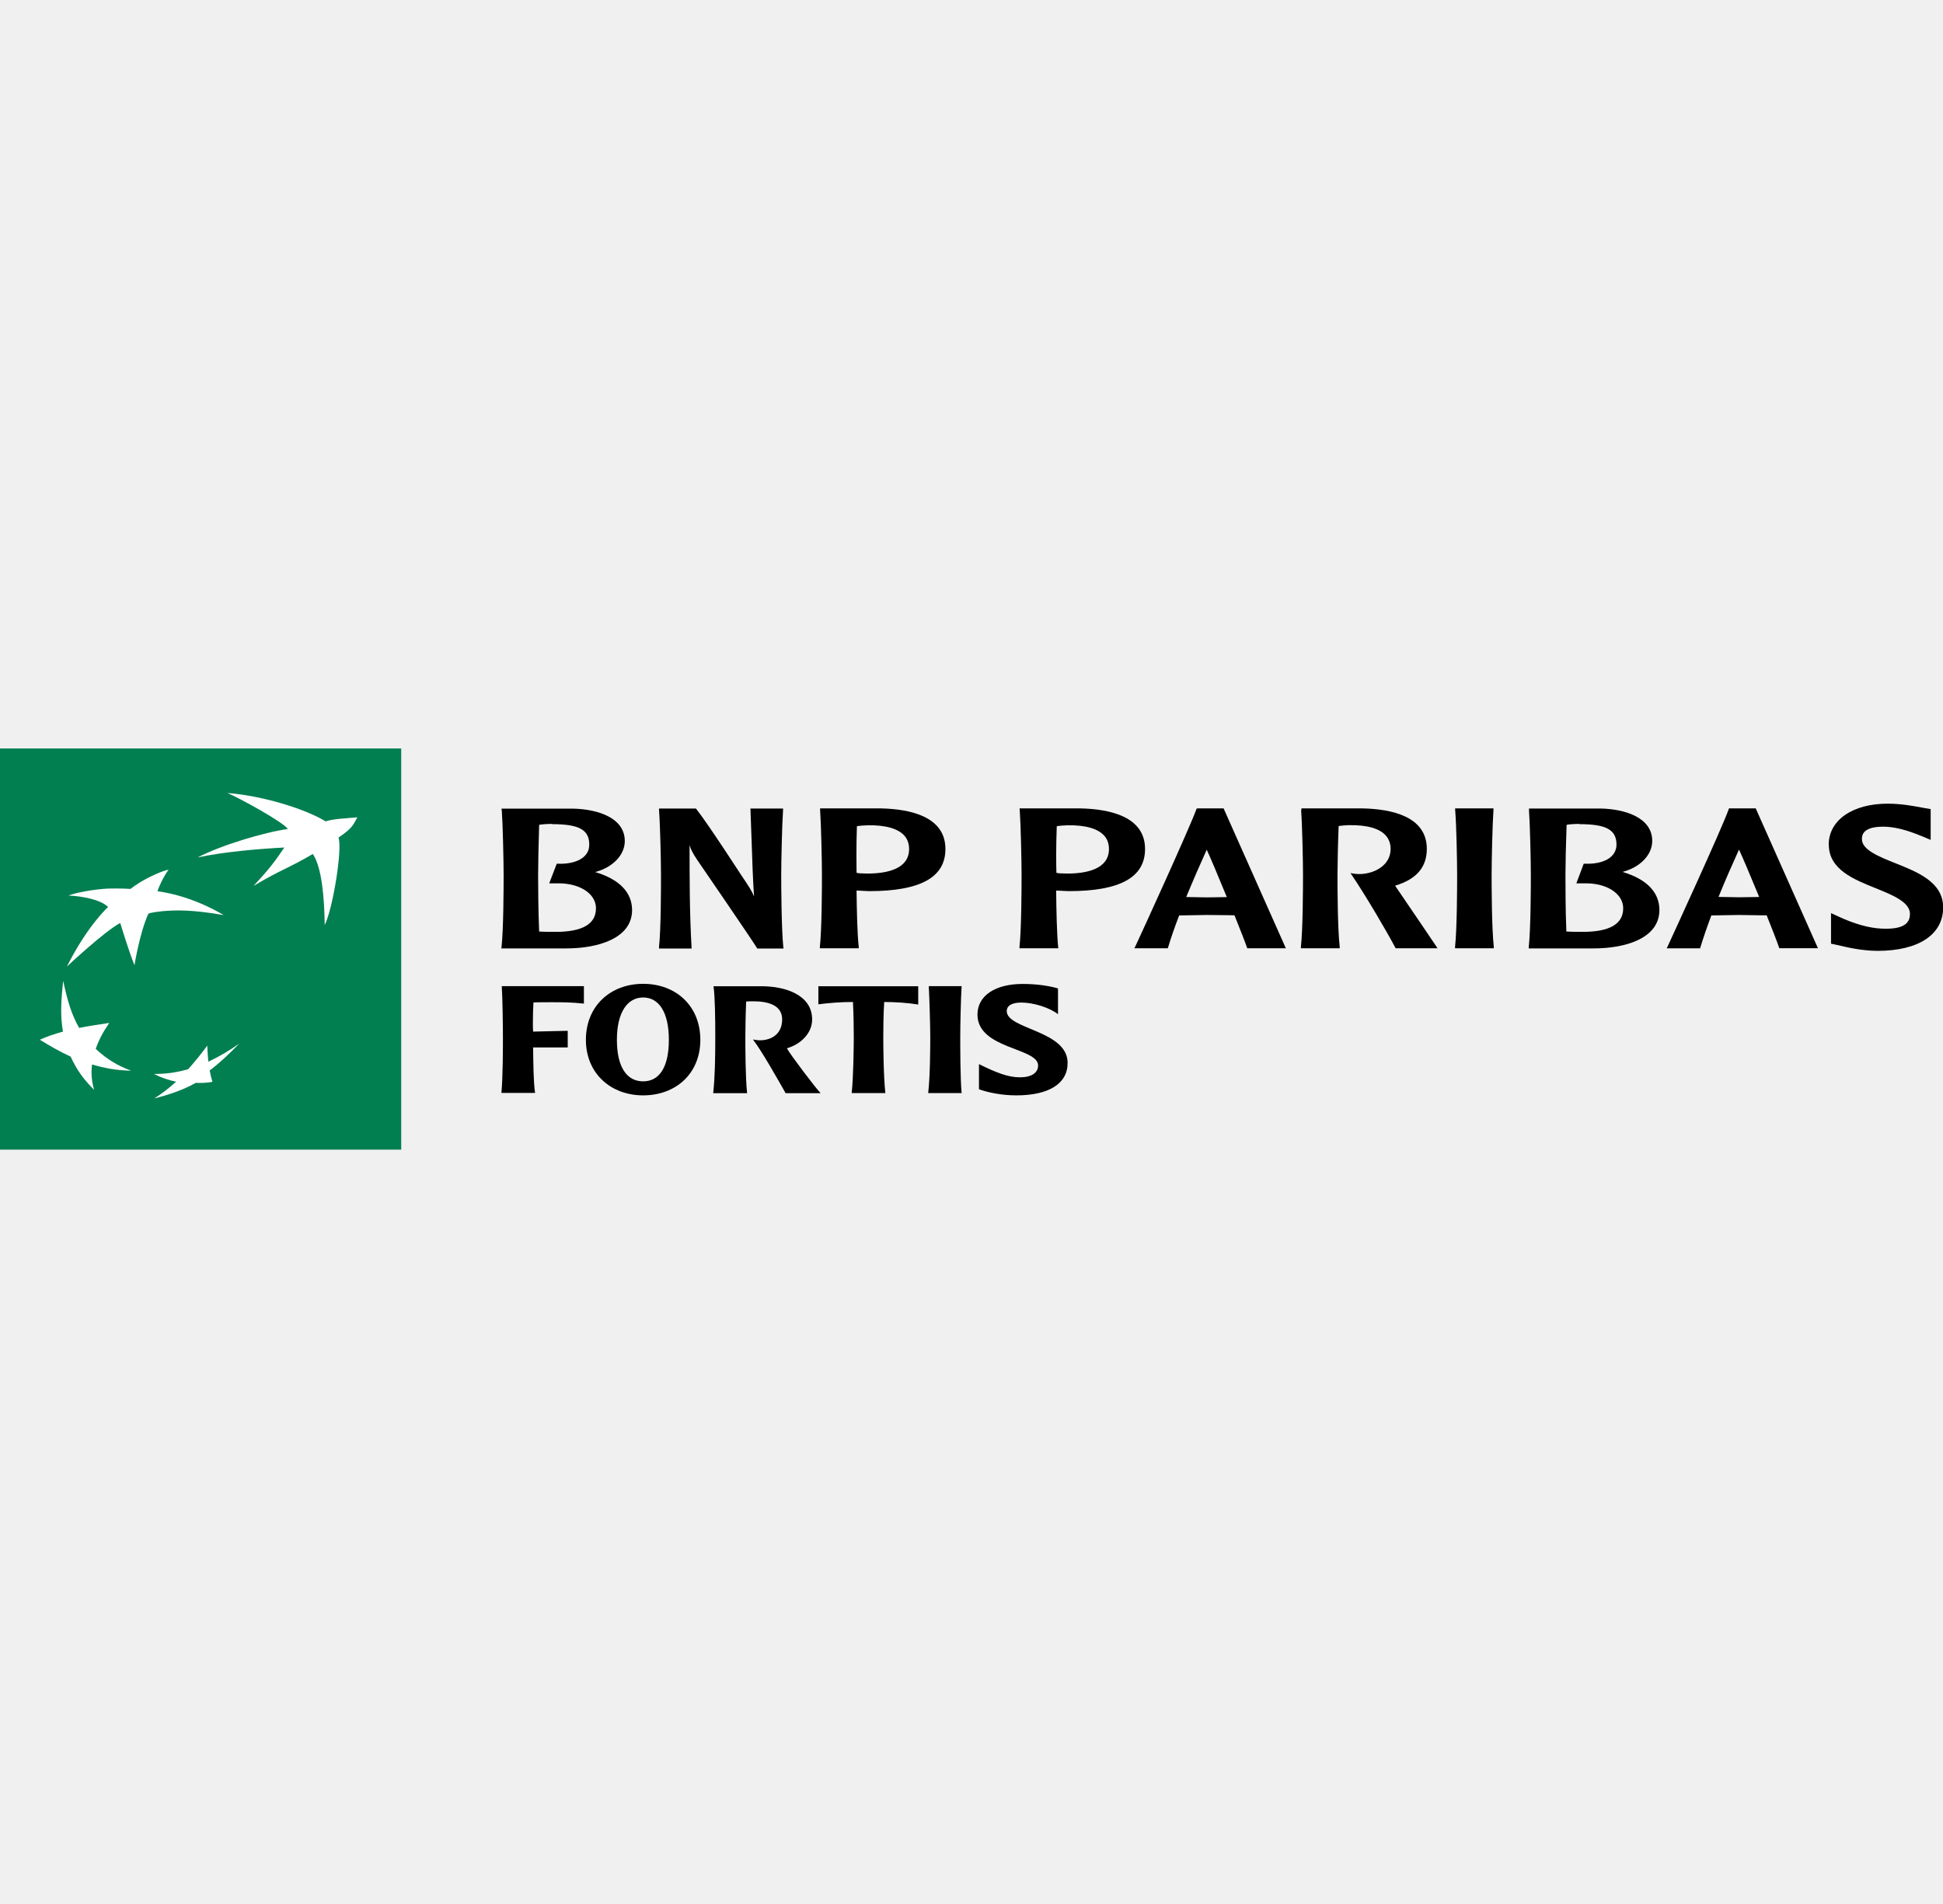
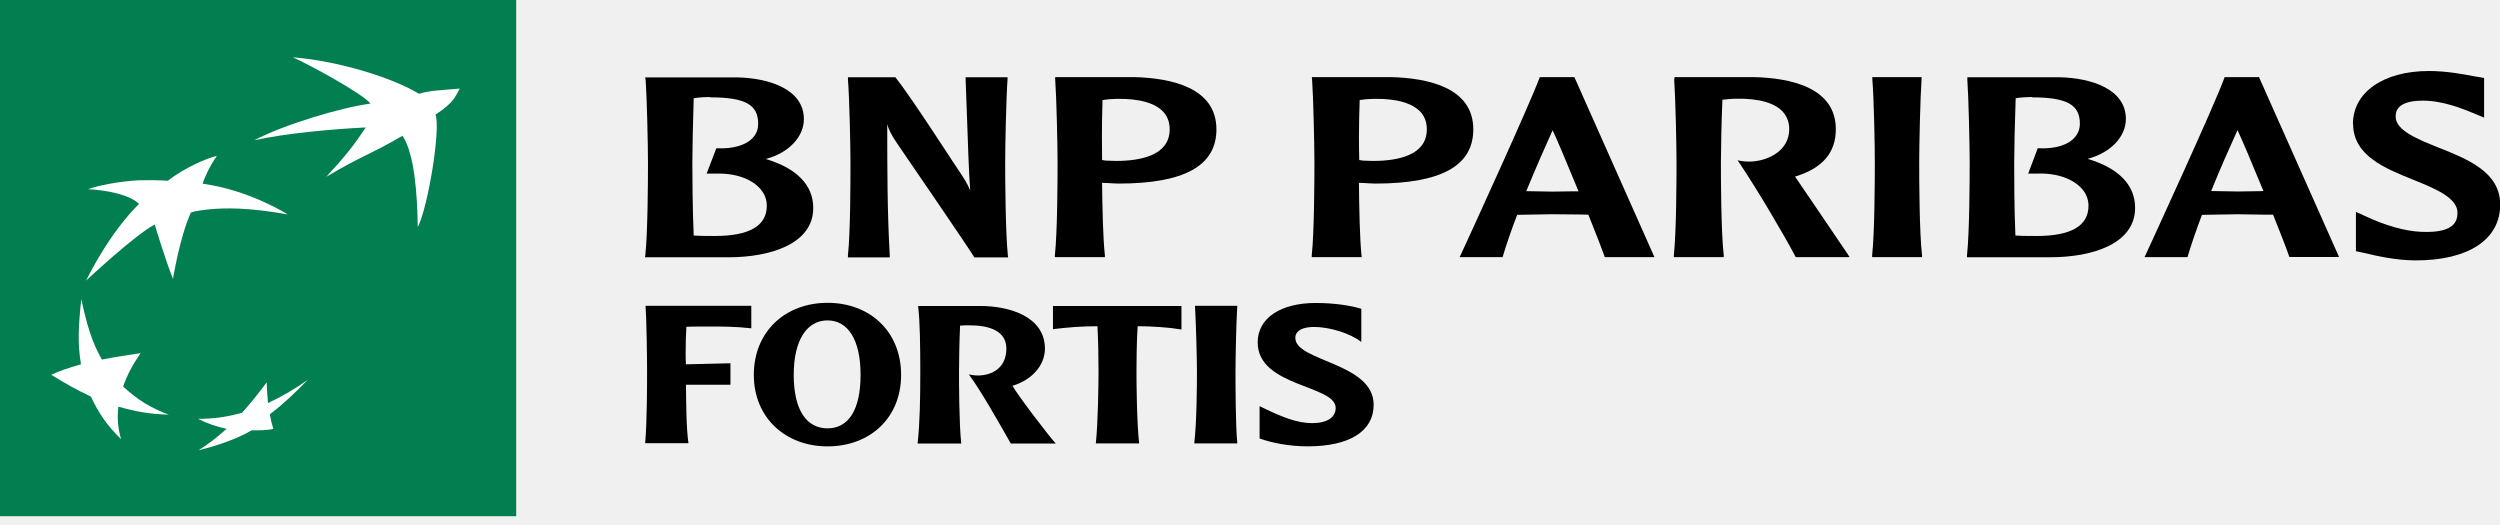
- <svg xmlns="http://www.w3.org/2000/svg" width="100" height="98" viewBox="0 0 100 98" fill="none">
-   <path d="M20.649 38.525H0V59.173H20.649V38.525Z" fill="#017F50" />
-   <path d="M16.098 43.956C14.824 44.706 14.437 44.766 13.049 45.599C13.859 44.724 14.139 44.355 14.633 43.622C13.359 43.688 11.501 43.842 10.172 44.134C11.328 43.521 13.615 42.83 14.818 42.669C14.538 42.282 12.275 41.055 11.709 40.817C13.502 40.954 15.693 41.627 16.759 42.276C17.176 42.145 17.611 42.139 18.391 42.068C18.195 42.407 18.183 42.604 17.42 43.11C17.635 43.676 17.129 46.785 16.712 47.612C16.694 46.308 16.581 44.664 16.098 43.95" fill="white" />
-   <path d="M6.766 55.117C6.034 54.843 5.51 54.527 4.926 53.985C5.099 53.503 5.295 53.133 5.623 52.651C5.027 52.74 4.586 52.806 4.074 52.907C3.657 52.175 3.467 51.472 3.252 50.489C3.139 51.532 3.098 52.27 3.24 53.098C2.77 53.229 2.436 53.342 2.049 53.515C2.591 53.848 3.032 54.104 3.634 54.384C3.961 55.081 4.295 55.551 4.843 56.093C4.717 55.635 4.682 55.272 4.735 54.789C5.414 54.986 5.992 55.093 6.76 55.111" fill="white" />
-   <path d="M8.672 44.772C8.446 45.069 8.178 45.617 8.106 45.873C9.994 46.129 11.507 47.1 11.507 47.1C9.857 46.808 8.988 46.844 8.374 46.898C7.761 46.957 7.636 47.029 7.636 47.029C7.189 48.005 6.921 49.679 6.921 49.679C6.623 48.952 6.188 47.505 6.188 47.505C5.355 47.952 3.443 49.75 3.443 49.75C4.497 47.642 5.563 46.683 5.563 46.683C5.194 46.308 4.229 46.123 3.526 46.094C3.89 45.945 4.831 45.772 5.551 45.736C6.272 45.718 6.713 45.754 6.713 45.754C7.356 45.248 8.332 44.819 8.672 44.766" fill="white" />
-   <path d="M10.673 53.812C10.339 54.265 10.053 54.616 9.684 55.033C9.047 55.212 8.541 55.277 7.921 55.277C8.303 55.474 8.672 55.593 9.065 55.676C8.666 56.034 8.332 56.29 7.945 56.534C8.588 56.379 9.44 56.105 10.071 55.736C10.399 55.748 10.709 55.73 10.935 55.682C10.875 55.492 10.84 55.349 10.792 55.099C11.388 54.64 11.816 54.223 12.311 53.717C11.787 54.086 11.328 54.36 10.721 54.646C10.697 54.366 10.679 54.128 10.667 53.812" fill="white" />
-   <path d="M25.825 41.686C25.878 42.443 25.92 44.343 25.92 45.039C25.92 45.677 25.914 47.815 25.813 48.738L25.801 48.815H29.148C30.78 48.815 32.531 48.297 32.531 46.844C32.531 45.927 31.87 45.254 30.631 44.885C31.536 44.646 32.156 44.009 32.156 43.288C32.156 42.103 30.786 41.651 29.505 41.621H25.813V41.692L25.825 41.686ZM28.409 42.419C29.809 42.419 30.327 42.711 30.327 43.473C30.327 43.675 30.267 43.854 30.142 44.003C29.874 44.325 29.344 44.486 28.683 44.456H28.654L28.266 45.468H28.654C29.422 45.444 30.095 45.689 30.434 46.105C30.595 46.302 30.672 46.522 30.672 46.755C30.672 47.559 29.976 47.964 28.594 47.964C28.362 47.964 27.986 47.964 27.748 47.946C27.701 46.892 27.695 45.456 27.695 45.033C27.695 44.533 27.718 43.407 27.748 42.455C27.903 42.425 28.165 42.407 28.409 42.407" fill="black" />
-   <path d="M40.249 41.615H38.623L38.688 43.425C38.718 44.33 38.748 45.254 38.808 46.141C38.694 45.867 38.605 45.718 38.123 45.003C38.105 44.98 36.419 42.371 35.83 41.632L35.812 41.615H33.918V41.686C33.977 42.442 34.019 44.342 34.019 45.039C34.019 45.676 34.019 47.814 33.918 48.743V48.821H35.592V48.749C35.49 46.987 35.49 45.212 35.49 43.497C35.55 43.699 35.627 43.884 35.895 44.277C35.925 44.318 38.813 48.535 38.956 48.791L38.974 48.821H40.326L40.314 48.743C40.219 47.82 40.207 45.676 40.207 45.039C40.207 44.336 40.249 42.436 40.302 41.686V41.615H40.249Z" fill="black" />
-   <path d="M42.208 41.68C42.261 42.443 42.303 44.337 42.303 45.039C42.303 45.677 42.297 47.815 42.196 48.738V48.809H44.197V48.738C44.12 48.077 44.096 46.814 44.084 45.837C44.167 45.837 44.453 45.855 44.453 45.855L44.733 45.867C47.371 45.867 48.658 45.158 48.658 43.699C48.658 42.032 46.859 41.645 45.352 41.609H42.208V41.68ZM44.661 42.478C45.596 42.461 46.258 42.657 46.573 43.044C46.716 43.223 46.788 43.443 46.788 43.699C46.788 44.742 45.62 44.962 44.644 44.962L44.245 44.95C44.245 44.95 44.149 44.938 44.084 44.926C44.084 44.688 44.078 44.378 44.078 44.015C44.078 43.556 44.084 43.026 44.102 42.526C44.227 42.502 44.447 42.484 44.661 42.478Z" fill="black" />
-   <path d="M52.482 41.68C52.536 42.443 52.577 44.337 52.577 45.039C52.577 45.677 52.571 47.815 52.47 48.738V48.809H54.471L54.459 48.738C54.394 48.077 54.364 46.814 54.358 45.837C54.441 45.837 54.721 45.855 54.721 45.855L55.007 45.867C57.646 45.867 58.932 45.158 58.932 43.699C58.932 42.032 57.133 41.645 55.621 41.609H52.476V41.68H52.482ZM54.942 42.478C55.883 42.461 56.538 42.657 56.859 43.044C57.002 43.223 57.074 43.443 57.074 43.699C57.074 44.742 55.907 44.962 54.924 44.962L54.525 44.95C54.525 44.95 54.43 44.938 54.37 44.926C54.364 44.688 54.358 44.372 54.358 44.009C54.358 43.55 54.37 43.026 54.388 42.526C54.513 42.502 54.727 42.484 54.942 42.478Z" fill="black" />
-   <path d="M61.623 41.615H61.587L61.575 41.651C61.2 42.675 58.806 47.91 58.431 48.714L58.383 48.809H60.105L60.116 48.768C60.265 48.273 60.456 47.719 60.688 47.118C60.748 47.118 62.106 47.094 62.106 47.094L63.279 47.106C63.279 47.106 63.487 47.112 63.535 47.112C63.845 47.886 64.077 48.476 64.178 48.768L64.19 48.809H66.179L62.975 41.609H61.629L61.623 41.615ZM62.106 43.735C62.266 44.075 62.677 45.039 63.142 46.177C63.07 46.177 62.987 46.177 62.987 46.177L62.106 46.189C62.106 46.189 61.194 46.171 61.051 46.171C61.427 45.26 61.79 44.432 62.106 43.735Z" fill="black" />
-   <path d="M66.966 41.68C67.02 42.437 67.062 44.337 67.062 45.033C67.062 45.671 67.055 47.809 66.954 48.732V48.809H68.95V48.732C68.843 47.803 68.836 45.665 68.836 45.028C68.836 44.527 68.86 43.401 68.896 42.514C69.063 42.496 69.283 42.472 69.438 42.472C70.373 42.455 71.04 42.651 71.35 43.038C71.492 43.217 71.57 43.431 71.57 43.693C71.57 44.521 70.784 44.944 70.063 44.986C69.825 44.998 69.64 44.962 69.64 44.962L69.503 44.938L69.593 45.069C70.296 46.111 71.361 47.922 71.814 48.779L71.832 48.809H73.982L73.916 48.702C73.845 48.583 72.434 46.522 71.838 45.641C71.838 45.641 71.814 45.611 71.802 45.587C72.892 45.26 73.434 44.64 73.434 43.693C73.434 42.026 71.63 41.639 70.123 41.609H66.978L66.984 41.674L66.966 41.68Z" fill="black" />
-   <path d="M76.817 41.609H74.892V41.68C74.958 42.443 74.994 44.343 74.994 45.039C74.994 45.677 74.988 47.815 74.887 48.738V48.809H76.882V48.738C76.775 47.809 76.769 45.671 76.769 45.039C76.769 44.343 76.81 42.443 76.864 41.68V41.609H76.817Z" fill="black" />
-   <path d="M78.692 41.686C78.746 42.442 78.788 44.342 78.788 45.039C78.788 45.676 78.782 47.814 78.681 48.737V48.815H82.022C83.66 48.815 85.404 48.297 85.404 46.838C85.404 45.92 84.744 45.248 83.505 44.878C84.416 44.64 85.035 44.003 85.035 43.282C85.035 42.097 83.671 41.644 82.385 41.615H78.692L78.698 41.686H78.692ZM81.277 42.419C82.671 42.419 83.195 42.71 83.195 43.473C83.195 43.675 83.129 43.854 83.004 44.003C82.742 44.324 82.206 44.485 81.545 44.455H81.509L81.129 45.468H81.522C82.296 45.444 82.956 45.688 83.302 46.105C83.463 46.302 83.54 46.522 83.54 46.754C83.54 47.558 82.844 47.963 81.468 47.963C81.236 47.963 80.854 47.963 80.616 47.945C80.569 46.891 80.569 45.456 80.569 45.033C80.569 44.527 80.592 43.407 80.628 42.454C80.777 42.425 81.045 42.407 81.283 42.407" fill="black" />
-   <path d="M90.329 41.609H88.983L88.972 41.651C88.578 42.741 86.035 48.262 85.827 48.714L85.779 48.81H87.501L87.512 48.768C87.661 48.274 87.852 47.72 88.078 47.118C88.138 47.118 89.496 47.094 89.496 47.094L90.669 47.112C90.669 47.112 90.871 47.112 90.925 47.112C91.234 47.886 91.461 48.47 91.562 48.768L91.574 48.804H93.563L90.359 41.603H90.329V41.609ZM89.501 43.729C89.662 44.069 90.073 45.034 90.538 46.165C90.466 46.165 90.389 46.171 90.389 46.171L89.501 46.183C89.501 46.183 88.59 46.165 88.447 46.165C88.817 45.248 89.186 44.426 89.501 43.729Z" fill="black" />
-   <path d="M94.124 43.479C94.124 44.748 95.399 45.26 96.524 45.713C97.4 46.064 98.299 46.433 98.299 47.035C98.299 47.219 98.257 47.362 98.162 47.476C97.954 47.726 97.525 47.827 96.846 47.797C96.185 47.767 95.429 47.553 94.588 47.16L94.237 46.999V47.279V48.572L94.463 48.619L94.601 48.649C95.023 48.75 95.822 48.941 96.631 48.941C98.746 48.941 100.008 48.101 100.008 46.707C100.008 45.409 98.704 44.891 97.555 44.432C96.703 44.093 95.827 43.741 95.827 43.194C95.827 43.033 95.827 42.55 96.917 42.55C97.727 42.55 98.525 42.884 98.954 43.056L99.365 43.229V42.955V41.645L98.954 41.574C98.549 41.496 97.864 41.365 97.156 41.365C95.339 41.365 94.118 42.217 94.118 43.479" fill="black" />
-   <path d="M25.806 56.26C25.884 55.42 25.884 53.848 25.884 53.377C25.884 52.859 25.866 51.376 25.824 50.757H30.052V51.656C29.421 51.585 28.843 51.585 28.373 51.585C28.242 51.585 27.611 51.585 27.456 51.597C27.438 51.865 27.426 52.258 27.426 52.597C27.426 52.788 27.426 52.955 27.438 53.097L29.219 53.056V53.913H27.438C27.45 54.694 27.45 55.653 27.539 56.254H25.812L25.806 56.26Z" fill="black" />
-   <path d="M30.154 53.52C30.154 51.781 31.416 50.638 33.102 50.638C34.787 50.638 36.044 51.775 36.044 53.52C36.044 55.266 34.775 56.379 33.102 56.379C31.428 56.379 30.154 55.242 30.154 53.52ZM34.424 53.52C34.424 52.103 33.912 51.341 33.102 51.341C32.292 51.341 31.75 52.103 31.75 53.52C31.75 54.938 32.268 55.658 33.102 55.658C33.936 55.658 34.424 54.926 34.424 53.52Z" fill="black" />
-   <path d="M36.706 56.26C36.795 55.438 36.813 54.48 36.813 53.372C36.813 52.449 36.801 51.323 36.723 50.763H39.207C40.386 50.763 41.798 51.192 41.798 52.473C41.798 53.163 41.238 53.741 40.499 53.956C40.702 54.325 41.959 55.974 42.233 56.266H40.434C39.981 55.474 39.255 54.176 38.754 53.503C38.867 53.521 38.987 53.545 39.106 53.545C39.707 53.545 40.255 53.223 40.255 52.467C40.255 51.71 39.475 51.538 38.784 51.538C38.641 51.538 38.522 51.538 38.403 51.55C38.373 52.217 38.361 53.02 38.361 53.378C38.361 53.86 38.361 55.427 38.451 56.266H36.712L36.706 56.26Z" fill="black" />
-   <path d="M43.834 56.26C43.923 55.421 43.941 53.842 43.941 53.372C43.941 52.8 43.929 52.169 43.899 51.573C43.28 51.573 42.667 51.621 42.119 51.692V50.763H47.258V51.704C46.728 51.615 46.061 51.573 45.507 51.573C45.466 52.151 45.46 53.02 45.46 53.372C45.46 53.842 45.472 55.421 45.567 56.26H43.828H43.834Z" fill="black" />
-   <path d="M47.771 56.26C47.872 55.42 47.878 53.848 47.878 53.377C47.878 52.859 47.837 51.376 47.801 50.757H49.492C49.45 51.376 49.421 52.847 49.421 53.377C49.421 53.866 49.421 55.51 49.492 56.26H47.771Z" fill="black" />
-   <path d="M50.385 56.069V54.771C51.254 55.2 51.873 55.45 52.487 55.45C53.1 55.45 53.428 55.212 53.428 54.842C53.428 53.919 50.307 54.002 50.307 52.222C50.307 51.239 51.236 50.644 52.63 50.644C53.398 50.644 54.041 50.751 54.452 50.876V52.204C54.029 51.864 53.19 51.602 52.564 51.602C52.136 51.602 51.814 51.733 51.814 52.043C51.814 52.984 54.947 53.032 54.947 54.711C54.947 55.789 53.958 56.379 52.308 56.379C51.558 56.379 50.867 56.236 50.397 56.069" fill="black" />
+ <svg xmlns="http://www.w3.org/2000/svg" width="100" height="21" viewBox="0 0 100 21" fill="none">
+   <path d="M20.648 0H0V20.648H20.648V0Z" fill="#017F50" />
+   <path d="M16.098 5.431C14.823 6.181 14.436 6.241 13.049 7.075C13.858 6.199 14.138 5.83 14.633 5.097C13.358 5.163 11.5 5.318 10.172 5.61C11.327 4.996 13.614 4.305 14.817 4.144C14.537 3.757 12.274 2.531 11.709 2.292C13.501 2.429 15.693 3.102 16.759 3.751C17.176 3.62 17.61 3.614 18.391 3.543C18.194 3.882 18.182 4.079 17.42 4.585C17.634 5.151 17.128 8.26 16.711 9.088C16.693 7.783 16.58 6.14 16.098 5.425" fill="white" />
+   <path d="M6.766 16.592C6.033 16.318 5.509 16.003 4.925 15.46C5.098 14.978 5.295 14.609 5.622 14.127C5.027 14.216 4.586 14.281 4.074 14.383C3.657 13.65 3.466 12.947 3.252 11.965C3.139 13.007 3.097 13.745 3.24 14.573C2.769 14.704 2.436 14.817 2.049 14.99C2.591 15.324 3.032 15.58 3.633 15.86C3.961 16.556 4.294 17.027 4.842 17.569C4.717 17.11 4.681 16.747 4.735 16.265C5.414 16.461 5.991 16.568 6.76 16.586" fill="white" />
+   <path d="M8.671 6.247C8.445 6.545 8.177 7.093 8.106 7.349C9.994 7.605 11.506 8.576 11.506 8.576C9.857 8.284 8.987 8.319 8.374 8.373C7.76 8.433 7.635 8.504 7.635 8.504C7.188 9.481 6.92 11.154 6.92 11.154C6.623 10.428 6.188 8.98 6.188 8.98C5.354 9.427 3.442 11.226 3.442 11.226C4.497 9.118 5.563 8.159 5.563 8.159C5.193 7.783 4.229 7.599 3.526 7.569C3.889 7.42 4.83 7.247 5.551 7.212C6.271 7.194 6.712 7.23 6.712 7.23C7.355 6.723 8.332 6.295 8.671 6.241" fill="white" />
+   <path d="M10.672 15.288C10.339 15.74 10.053 16.092 9.684 16.509C9.047 16.687 8.54 16.753 7.921 16.753C8.302 16.949 8.671 17.068 9.064 17.152C8.665 17.509 8.332 17.765 7.945 18.009C8.588 17.855 9.44 17.581 10.071 17.211C10.399 17.223 10.708 17.205 10.934 17.158C10.875 16.967 10.839 16.824 10.791 16.574C11.387 16.116 11.816 15.699 12.31 15.192C11.786 15.562 11.328 15.836 10.72 16.122C10.696 15.842 10.678 15.603 10.666 15.288" fill="white" />
+   <path d="M25.824 3.162C25.878 3.918 25.919 5.818 25.919 6.515C25.919 7.152 25.913 9.29 25.812 10.213L25.8 10.291H29.147C30.779 10.291 32.53 9.773 32.53 8.319C32.53 7.402 31.869 6.729 30.63 6.36C31.536 6.122 32.155 5.484 32.155 4.764C32.155 3.579 30.785 3.126 29.505 3.096H25.812V3.168L25.824 3.162ZM28.409 3.894C29.808 3.894 30.327 4.186 30.327 4.948C30.327 5.151 30.267 5.33 30.142 5.478C29.874 5.8 29.344 5.961 28.683 5.931H28.653L28.266 6.944H28.653C29.421 6.92 30.094 7.164 30.434 7.581C30.595 7.777 30.672 7.998 30.672 8.23C30.672 9.034 29.975 9.439 28.593 9.439C28.361 9.439 27.986 9.439 27.748 9.421C27.7 8.367 27.694 6.932 27.694 6.509C27.694 6.008 27.718 4.883 27.748 3.93C27.903 3.9 28.165 3.882 28.409 3.882" fill="black" />
+   <path d="M40.248 3.09H38.622L38.688 4.9C38.718 5.806 38.748 6.729 38.807 7.616C38.694 7.342 38.605 7.193 38.122 6.479C38.104 6.455 36.419 3.846 35.829 3.108L35.811 3.09H33.917V3.161C33.977 3.918 34.019 5.818 34.019 6.514C34.019 7.152 34.019 9.29 33.917 10.219V10.296H35.591V10.225C35.49 8.462 35.49 6.687 35.49 4.972C35.549 5.174 35.627 5.359 35.895 5.752C35.925 5.794 38.813 10.01 38.956 10.267L38.974 10.296H40.326L40.314 10.219C40.219 9.296 40.207 7.152 40.207 6.514C40.207 5.812 40.248 3.912 40.302 3.161V3.09H40.248Z" fill="black" />
+   <path d="M42.207 3.156C42.261 3.918 42.303 5.812 42.303 6.515C42.303 7.152 42.297 9.29 42.195 10.213V10.285H44.196V10.213C44.119 9.552 44.095 8.289 44.083 7.313C44.167 7.313 44.453 7.331 44.453 7.331L44.732 7.343C47.371 7.343 48.657 6.634 48.657 5.175C48.657 3.507 46.859 3.12 45.352 3.084H42.207V3.156ZM44.661 3.954C45.596 3.936 46.257 4.132 46.573 4.52C46.716 4.698 46.787 4.919 46.787 5.175C46.787 6.217 45.62 6.437 44.643 6.437L44.244 6.425C44.244 6.425 44.149 6.413 44.083 6.402C44.083 6.163 44.077 5.854 44.077 5.49C44.077 5.032 44.083 4.502 44.101 4.001C44.226 3.978 44.447 3.96 44.661 3.954Z" fill="black" />
+   <path d="M52.482 3.156C52.535 3.918 52.577 5.812 52.577 6.515C52.577 7.152 52.571 9.29 52.47 10.213V10.285H54.471L54.459 10.213C54.393 9.552 54.364 8.289 54.358 7.313C54.441 7.313 54.721 7.331 54.721 7.331L55.007 7.343C57.645 7.343 58.932 6.634 58.932 5.175C58.932 3.507 57.133 3.12 55.62 3.084H52.476V3.156H52.482ZM54.941 3.954C55.882 3.936 56.537 4.132 56.859 4.52C57.002 4.698 57.073 4.919 57.073 5.175C57.073 6.217 55.906 6.437 54.923 6.437L54.524 6.425C54.524 6.425 54.429 6.413 54.37 6.402C54.364 6.163 54.358 5.848 54.358 5.484C54.358 5.026 54.37 4.502 54.387 4.001C54.513 3.978 54.727 3.96 54.941 3.954Z" fill="black" />
+   <path d="M61.623 3.09H61.587L61.575 3.126C61.2 4.15 58.806 9.385 58.431 10.189L58.383 10.285H60.104L60.116 10.243C60.265 9.749 60.455 9.195 60.688 8.593C60.747 8.593 62.105 8.569 62.105 8.569L63.278 8.581C63.278 8.581 63.487 8.587 63.534 8.587C63.844 9.361 64.076 9.951 64.178 10.243L64.189 10.285H66.178L62.975 3.084H61.629L61.623 3.09ZM62.105 5.21C62.266 5.55 62.677 6.515 63.141 7.652C63.07 7.652 62.986 7.652 62.986 7.652L62.105 7.664C62.105 7.664 61.194 7.646 61.051 7.646C61.426 6.735 61.789 5.907 62.105 5.21Z" fill="black" />
+   <path d="M66.966 3.156C67.019 3.912 67.061 5.812 67.061 6.509C67.061 7.146 67.055 9.284 66.954 10.207V10.285H68.949V10.207C68.842 9.278 68.836 7.14 68.836 6.503C68.836 6.003 68.859 4.877 68.896 3.989C69.062 3.972 69.283 3.948 69.438 3.948C70.373 3.93 71.04 4.126 71.349 4.514C71.492 4.692 71.569 4.907 71.569 5.169C71.569 5.997 70.784 6.419 70.063 6.461C69.825 6.473 69.64 6.437 69.64 6.437L69.503 6.413L69.593 6.544C70.295 7.587 71.361 9.397 71.814 10.255L71.831 10.285H73.982L73.916 10.177C73.844 10.058 72.433 7.998 71.838 7.116C71.838 7.116 71.814 7.086 71.802 7.063C72.891 6.735 73.433 6.116 73.433 5.169C73.433 3.501 71.629 3.114 70.122 3.084H66.978L66.984 3.15L66.966 3.156Z" fill="black" />
+   <path d="M76.816 3.084H74.892V3.156C74.958 3.918 74.993 5.818 74.993 6.515C74.993 7.152 74.987 9.29 74.886 10.213V10.285H76.881V10.213C76.774 9.284 76.768 7.146 76.768 6.515C76.768 5.818 76.81 3.918 76.863 3.156V3.084H76.816Z" fill="black" />
+   <path d="M78.692 3.161C78.745 3.918 78.787 5.818 78.787 6.514C78.787 7.152 78.781 9.29 78.68 10.213V10.29H82.021C83.659 10.29 85.404 9.772 85.404 8.313C85.404 7.396 84.743 6.723 83.504 6.354C84.415 6.115 85.035 5.478 85.035 4.757C85.035 3.572 83.671 3.12 82.384 3.09H78.692L78.698 3.161H78.692ZM81.276 3.894C82.67 3.894 83.195 4.186 83.195 4.948C83.195 5.151 83.129 5.329 83.004 5.478C82.742 5.8 82.206 5.961 81.545 5.931H81.509L81.128 6.943H81.521C82.295 6.919 82.956 7.164 83.302 7.58C83.462 7.777 83.54 7.997 83.54 8.23C83.54 9.034 82.843 9.439 81.467 9.439C81.235 9.439 80.854 9.439 80.616 9.421C80.568 8.367 80.568 6.931 80.568 6.508C80.568 6.002 80.592 4.883 80.627 3.93C80.776 3.9 81.044 3.882 81.283 3.882" fill="black" />
+   <path d="M90.329 3.085H88.983L88.971 3.126C88.578 4.216 86.035 9.737 85.827 10.19L85.779 10.285H87.5L87.512 10.243C87.661 9.749 87.851 9.195 88.078 8.594C88.137 8.594 89.495 8.57 89.495 8.57L90.668 8.588C90.668 8.588 90.871 8.588 90.924 8.588C91.234 9.362 91.46 9.945 91.562 10.243L91.573 10.279H93.562L90.358 3.079H90.329V3.085ZM89.501 5.205C89.662 5.544 90.073 6.509 90.537 7.641C90.466 7.641 90.388 7.647 90.388 7.647L89.501 7.659C89.501 7.659 88.59 7.641 88.447 7.641C88.816 6.724 89.186 5.902 89.501 5.205Z" fill="black" />
+   <path d="M94.124 4.955C94.124 6.223 95.398 6.735 96.524 7.188C97.399 7.54 98.299 7.909 98.299 8.51C98.299 8.695 98.257 8.838 98.162 8.951C97.953 9.201 97.524 9.302 96.846 9.273C96.184 9.243 95.428 9.028 94.588 8.635L94.237 8.475V8.754V10.047L94.463 10.095L94.6 10.124C95.023 10.226 95.821 10.416 96.631 10.416C98.745 10.416 100.008 9.576 100.008 8.183C100.008 6.884 98.704 6.366 97.554 5.908C96.702 5.568 95.827 5.217 95.827 4.669C95.827 4.508 95.827 4.026 96.916 4.026C97.727 4.026 98.525 4.359 98.953 4.532L99.364 4.705V4.431V3.12L98.953 3.049C98.549 2.971 97.864 2.84 97.155 2.84C95.338 2.84 94.118 3.692 94.118 4.955" fill="black" />
+   <path d="M25.806 17.735C25.883 16.896 25.883 15.323 25.883 14.853C25.883 14.335 25.865 12.852 25.823 12.232H30.052V13.132C29.421 13.06 28.843 13.06 28.373 13.06C28.241 13.06 27.61 13.06 27.455 13.072C27.438 13.34 27.426 13.733 27.426 14.073C27.426 14.263 27.426 14.43 27.438 14.573L29.218 14.531V15.389H27.438C27.449 16.169 27.449 17.128 27.539 17.729H25.812L25.806 17.735Z" fill="black" />
+   <path d="M30.153 14.996C30.153 13.257 31.416 12.113 33.101 12.113C34.787 12.113 36.044 13.251 36.044 14.996C36.044 16.741 34.775 17.855 33.101 17.855C31.428 17.855 30.153 16.717 30.153 14.996ZM34.423 14.996C34.423 13.578 33.911 12.816 33.101 12.816C32.291 12.816 31.749 13.578 31.749 14.996C31.749 16.413 32.268 17.134 33.101 17.134C33.935 17.134 34.423 16.401 34.423 14.996Z" fill="black" />
+   <path d="M36.705 17.736C36.794 16.914 36.812 15.955 36.812 14.847C36.812 13.924 36.8 12.799 36.723 12.239H39.206C40.386 12.239 41.797 12.667 41.797 13.948C41.797 14.639 41.237 15.216 40.499 15.431C40.701 15.8 41.958 17.45 42.232 17.742H40.433C39.981 16.95 39.254 15.651 38.754 14.978C38.867 14.996 38.986 15.02 39.105 15.02C39.707 15.02 40.255 14.698 40.255 13.942C40.255 13.186 39.474 13.013 38.784 13.013C38.641 13.013 38.522 13.013 38.403 13.025C38.373 13.692 38.361 14.496 38.361 14.853C38.361 15.336 38.361 16.902 38.45 17.742H36.711L36.705 17.736Z" fill="black" />
+   <path d="M43.833 17.736C43.923 16.896 43.941 15.318 43.941 14.847C43.941 14.275 43.929 13.644 43.899 13.049C43.279 13.049 42.666 13.096 42.118 13.168V12.239H47.258V13.18C46.728 13.09 46.061 13.049 45.507 13.049C45.465 13.626 45.459 14.496 45.459 14.847C45.459 15.318 45.471 16.896 45.566 17.736H43.827H43.833Z" fill="black" />
+   <path d="M47.77 17.735C47.872 16.896 47.878 15.323 47.878 14.853C47.878 14.335 47.836 12.852 47.8 12.232H49.492C49.45 12.852 49.42 14.323 49.42 14.853C49.42 15.341 49.42 16.985 49.492 17.735H47.77Z" fill="black" />
+   <path d="M50.384 17.544V16.246C51.254 16.675 51.873 16.925 52.486 16.925C53.1 16.925 53.427 16.687 53.427 16.318C53.427 15.395 50.307 15.478 50.307 13.697C50.307 12.714 51.236 12.119 52.629 12.119C53.398 12.119 54.041 12.226 54.452 12.351V13.679C54.029 13.34 53.189 13.078 52.564 13.078C52.135 13.078 51.813 13.209 51.813 13.518C51.813 14.459 54.946 14.507 54.946 16.187C54.946 17.265 53.957 17.854 52.308 17.854C51.557 17.854 50.867 17.711 50.396 17.544" fill="black" />
</svg>
